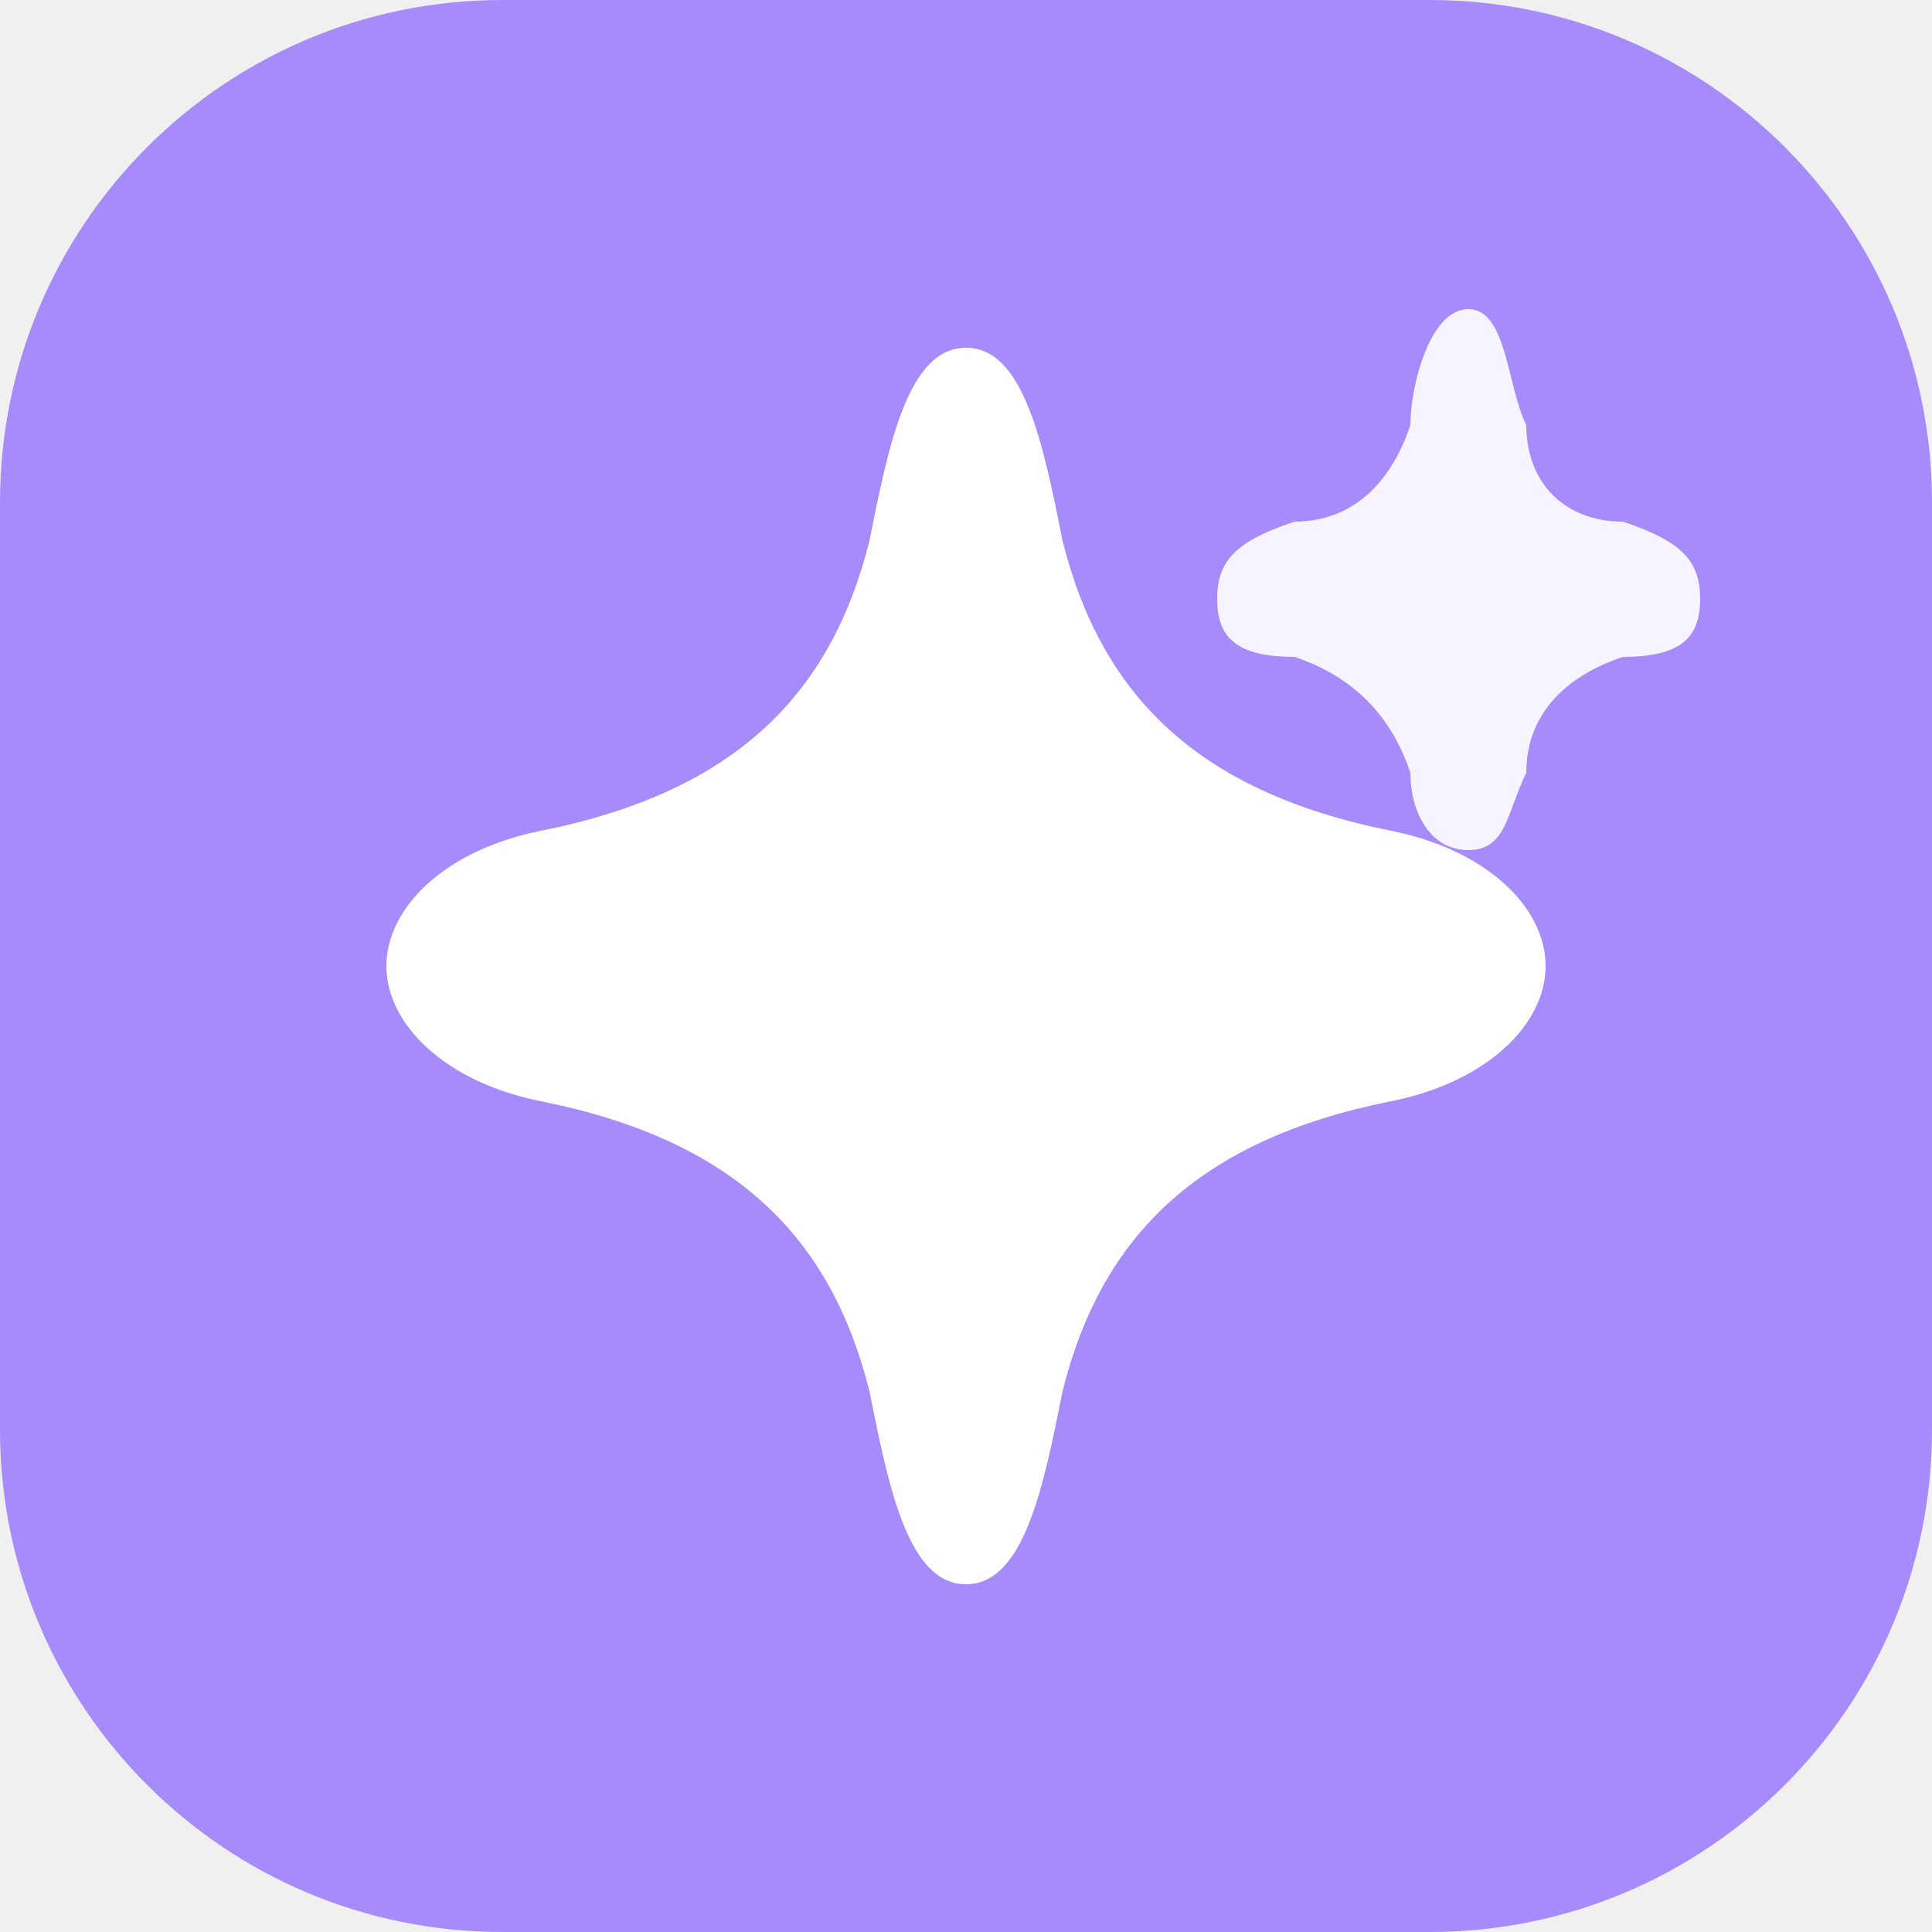
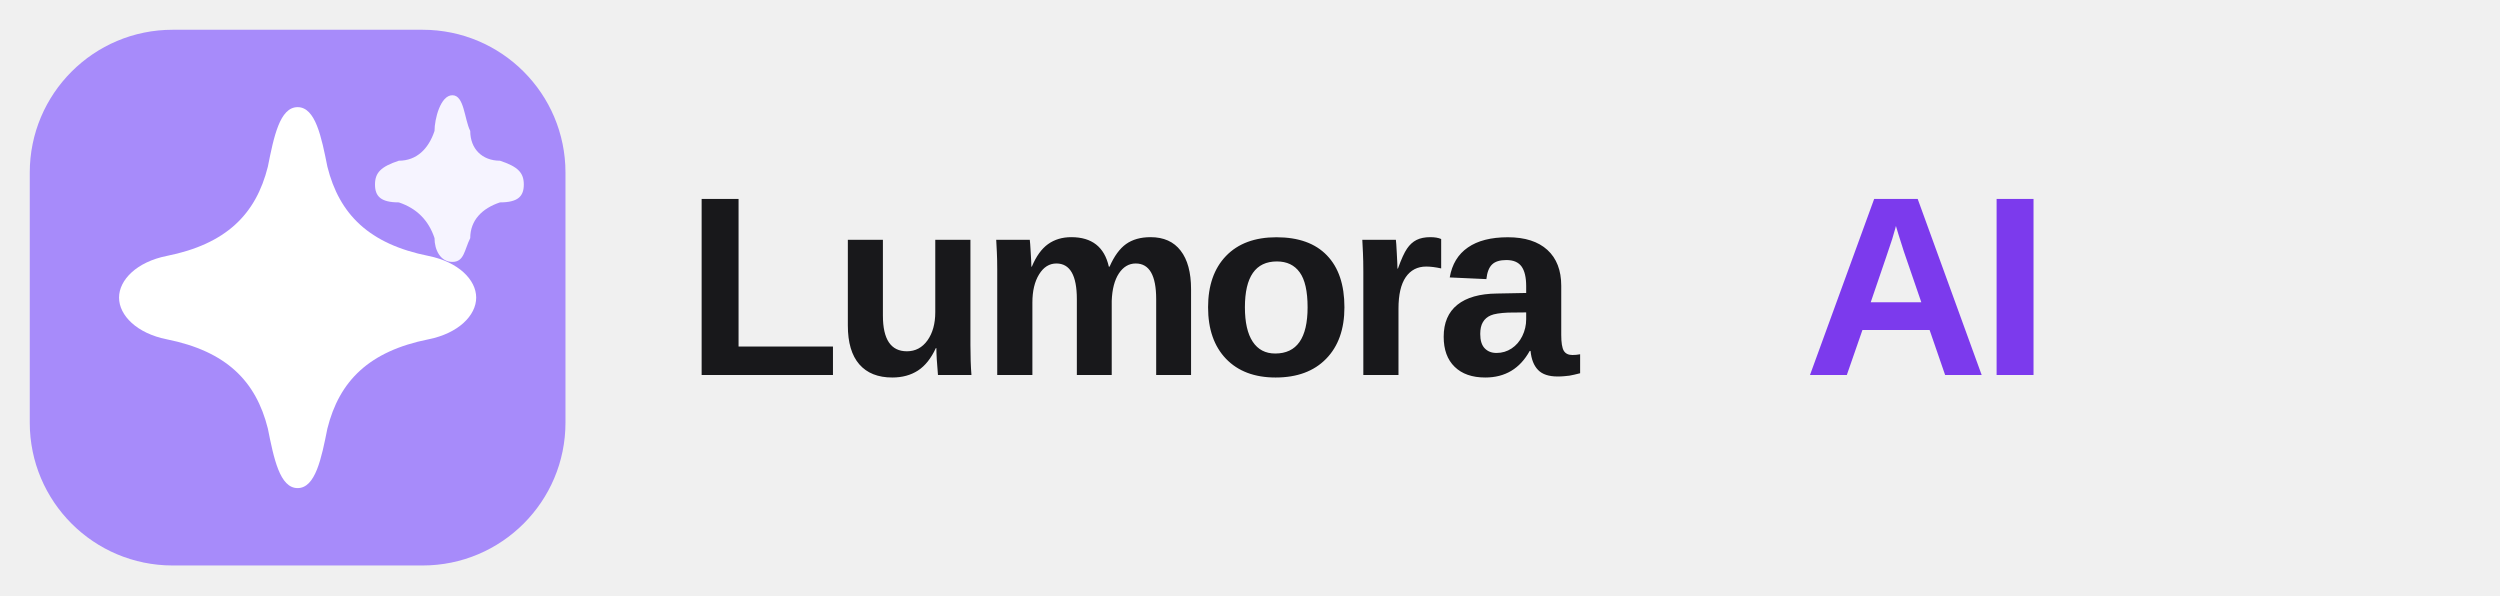
- <svg xmlns="http://www.w3.org/2000/svg" viewBox="0 0 100 100" fill="none">
+ <svg xmlns="http://www.w3.org/2000/svg" viewBox="0 0 420 100" fill="none">
  <defs>
-     <linearGradient id="lumora" x1="10" y1="10" x2="90" y2="90">
+     <linearGradient id="lumoraGradient" x1="10" y1="10" x2="90" y2="90">
      <stop offset="0%" stop-color="#A78BFA" />
      <stop offset="100%" stop-color="#7C3AED" />
    </linearGradient>
  </defs>
-   <rect width="100" height="100" rx="26" fill="url(#lumora)" />
+   <rect x="5" y="5" width="90" height="90" rx="24" fill="url(#lumoraGradient)" />
  <path d="M50 18     C53 18 54 23 55 28     C57 36 62 41 72 43     C77 44 80 47 80 50     C80 53 77 56 72 57     C62 59 57 64 55 72     C54 77 53 82 50 82     C47 82 46 77 45 72     C43 64 38 59 28 57     C23 56 20 53 20 50     C20 47 23 44 28 43     C38 41 43 36 45 28     C46 23 47 18 50 18Z" fill="white" />
  <path d="M76 16     C78 16 78 20 79 22     C79 25 81 27 84 27     C87 28 88 29 88 31     C88 33 87 34 84 34     C81 35 79 37 79 40     C78 42 78 44 76 44     C74 44 73 42 73 40     C72 37 70 35 67 34     C64 34 63 33 63 31     C63 29 64 28 67 27     C70 27 72 25 73 22     C73 20 74 16 76 16Z" fill="white" opacity="0.9" />
+   <text x="115" y="63" font-family="Plus Jakarta Sans, Arial, sans-serif" font-size="43" font-weight="700" letter-spacing="-1.5" fill="#18181B">
+ Lumora </text>
+   <text x="303" y="63" font-family="Plus Jakarta Sans, Arial, sans-serif" font-size="43" font-weight="600" letter-spacing="-1.5" fill="#7C3AED">
+ AI </text>
</svg>
